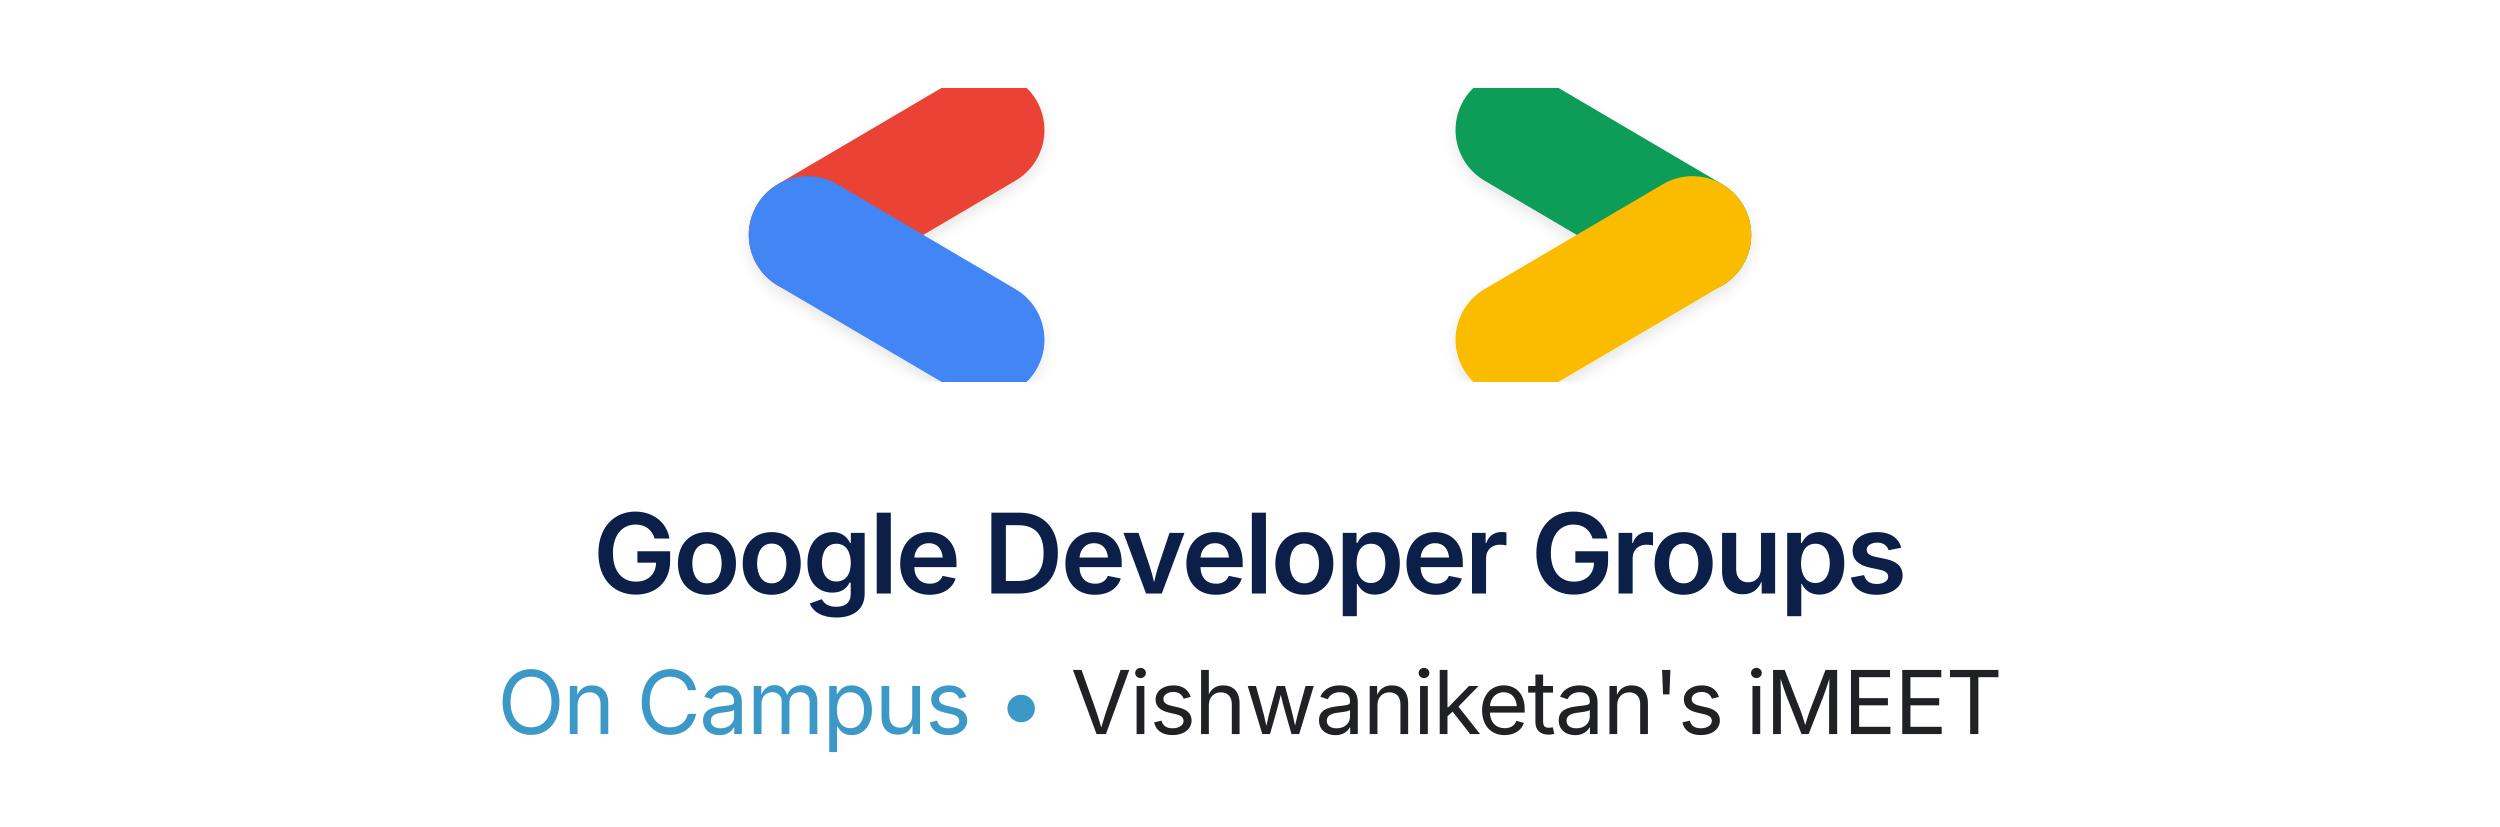
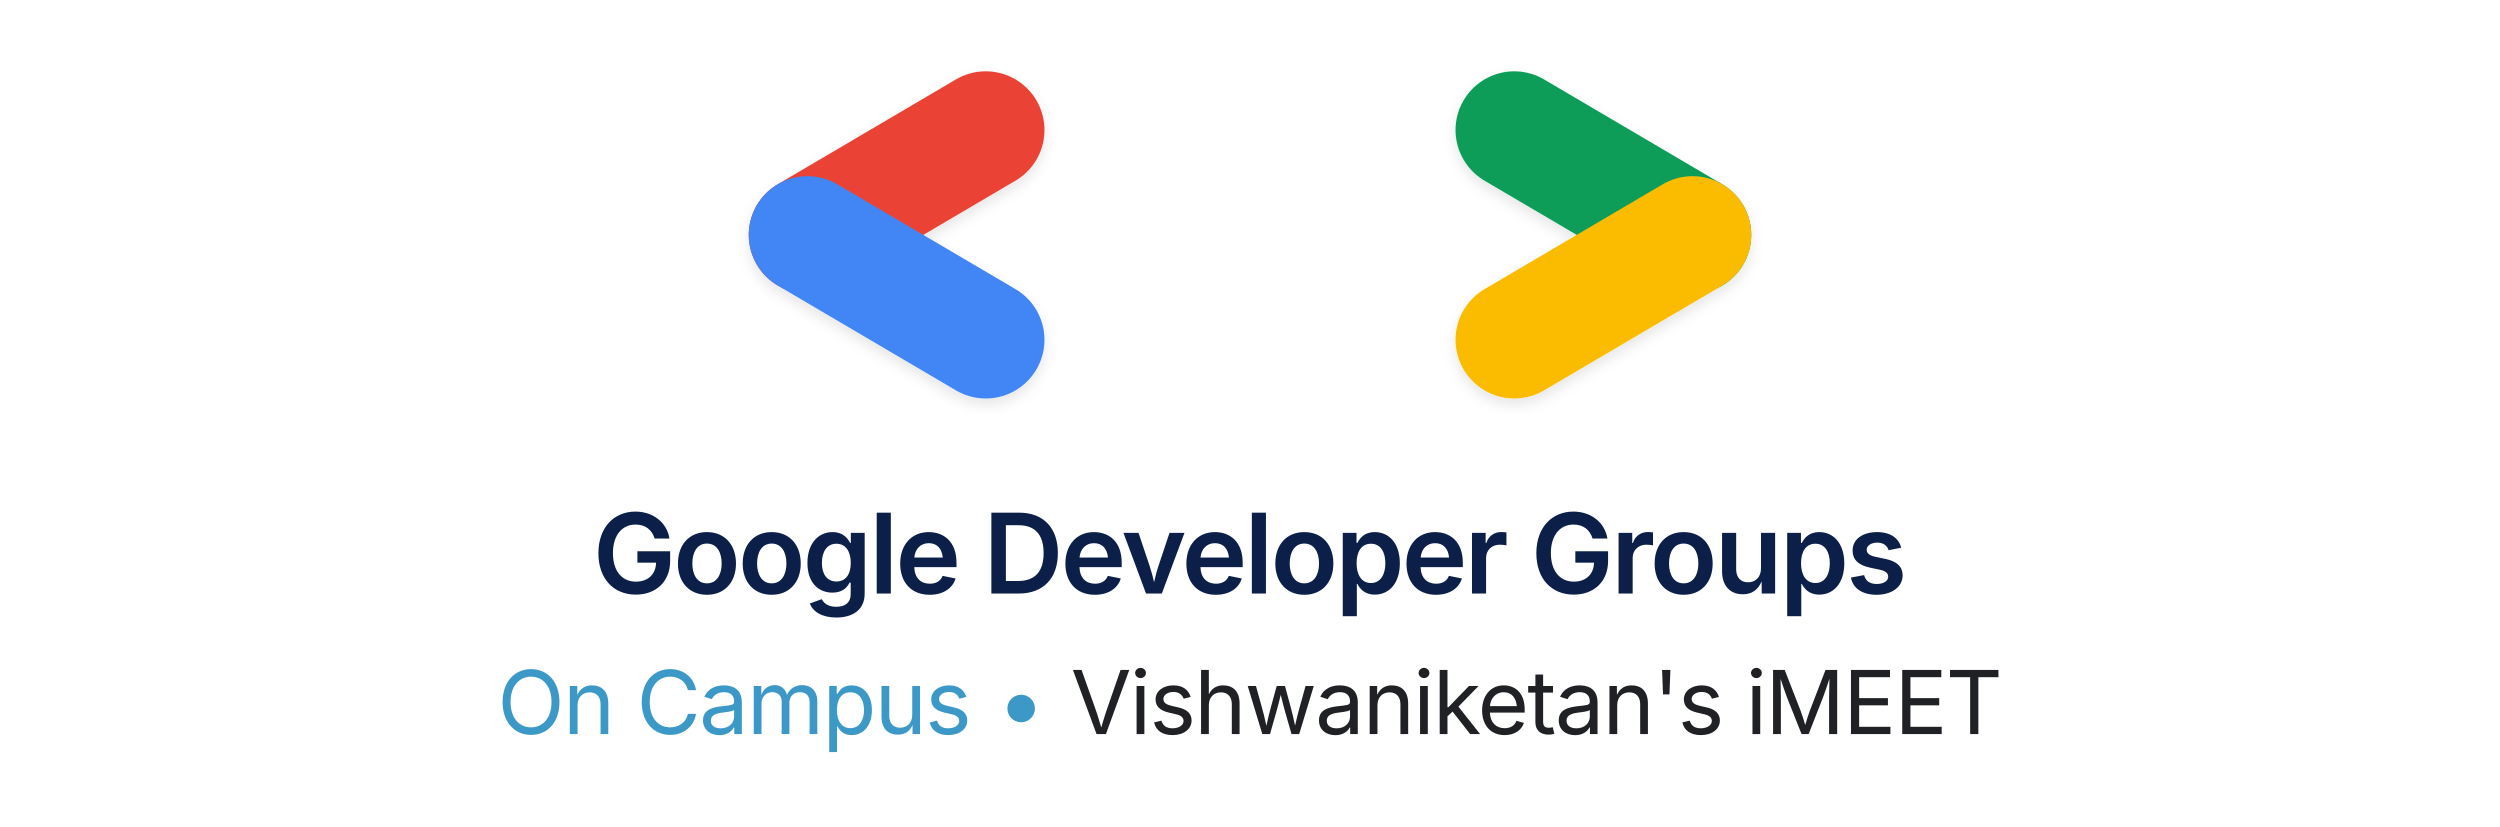
<svg xmlns="http://www.w3.org/2000/svg" viewBox="0 0 1192 394" width="1192" height="394" role="img" aria-labelledby="title desc">
  <defs>
-     <filter id="softShadow" x="-20%" y="-20%" width="140%" height="140%">
+     <filter id="softShadow" filterUnits="userSpaceOnUse" x="320" y="10" width="540" height="210">
      <feDropShadow dx="0" dy="3" stdDeviation="3" flood-opacity="0.10" />
    </filter>
  </defs>
  <g id="gdg-mark" filter="url(#softShadow)" stroke-linecap="round" stroke-linejoin="round" fill="none" stroke-width="56">
    <path id="left-red" d="M 470 62 L 385 112" stroke="#EA4335" />
    <path id="left-blue" d="M 385 112 L 470 162" stroke="#4285F4" />
    <path id="right-green" d="M 722 62 L 807 112" stroke="#0F9D58" />
    <path id="right-yellow" d="M 807 112 L 722 162" stroke="#FBBC04" />
  </g>
  <g id="wordmark" text-anchor="middle" font-family="'Google Sans','Product Sans','Inter','Segoe UI',Arial,sans-serif">
    <text id="gdg-title" x="596" y="283" font-size="53" font-weight="600" letter-spacing="-1.4" fill="#0B1F49">
      Google Developer Groups
    </text>
    <text id="campus-line" x="596" y="350" font-size="42" font-weight="400" letter-spacing="-0.8">
      <tspan fill="#3C99C7">On Campus</tspan>
      <tspan fill="#3C99C7"> • </tspan>
      <tspan fill="#202124">Vishwaniketan's iMEET</tspan>
    </text>
  </g>
</svg>
